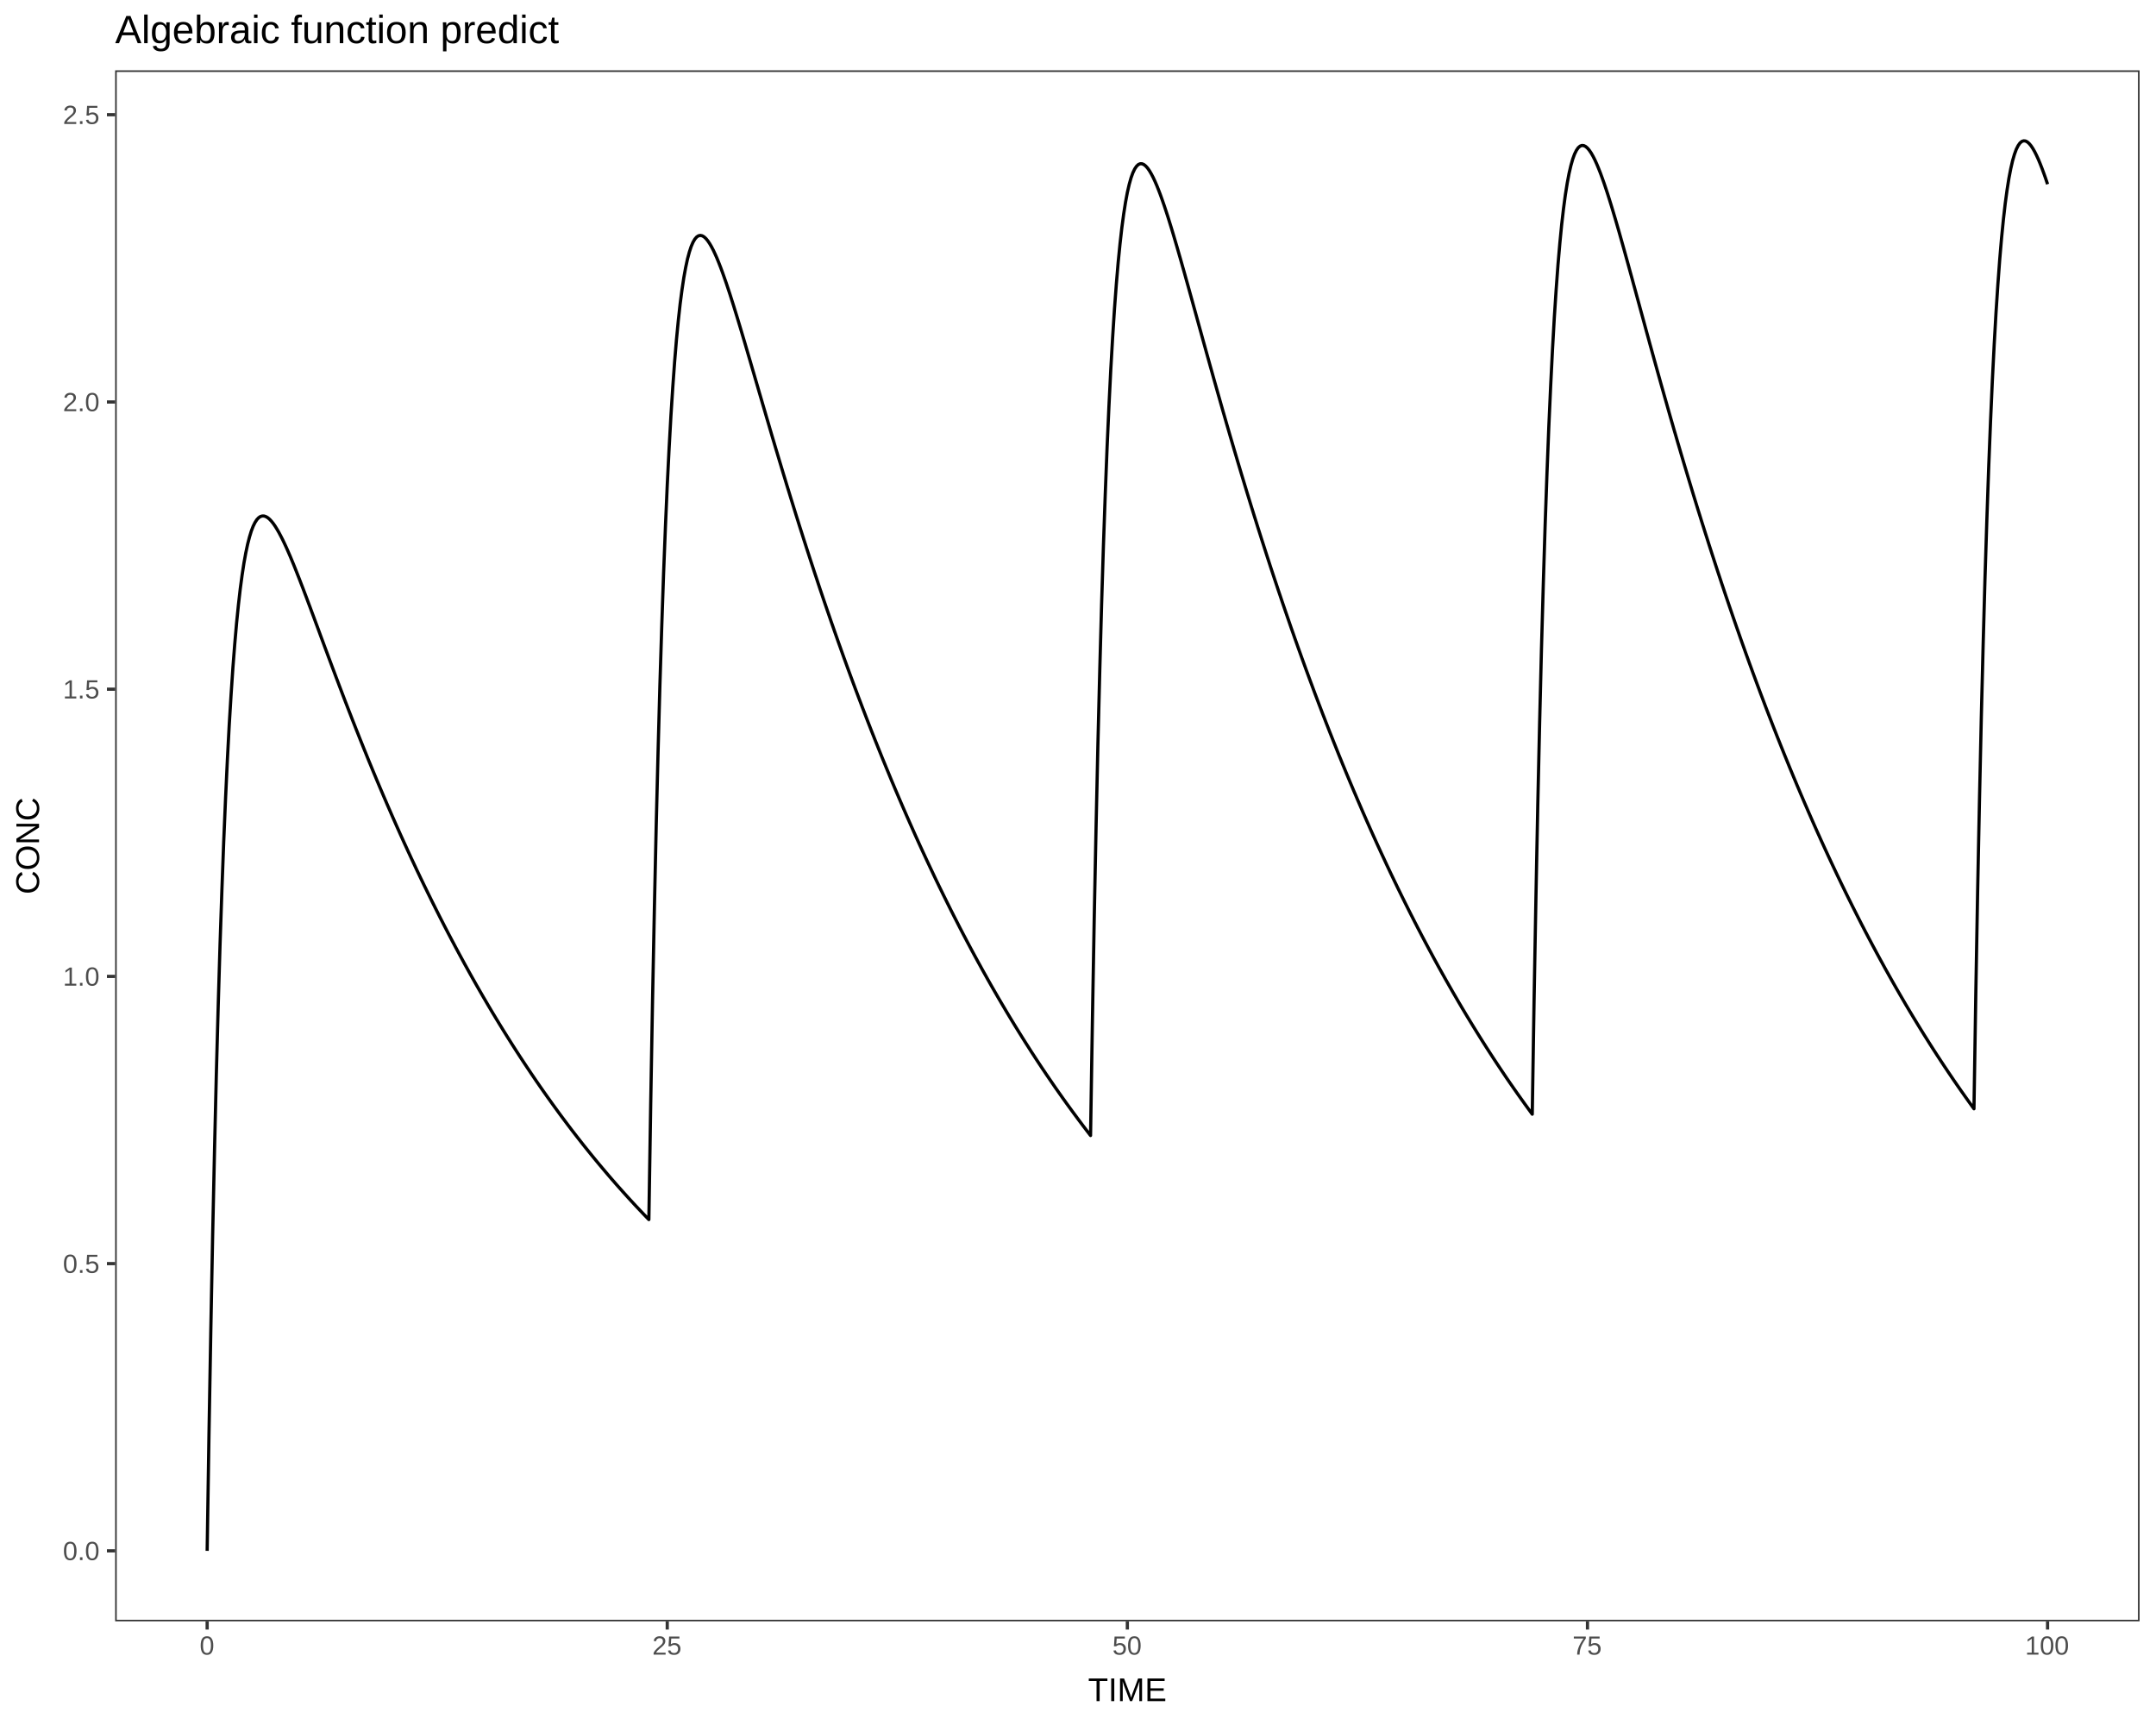
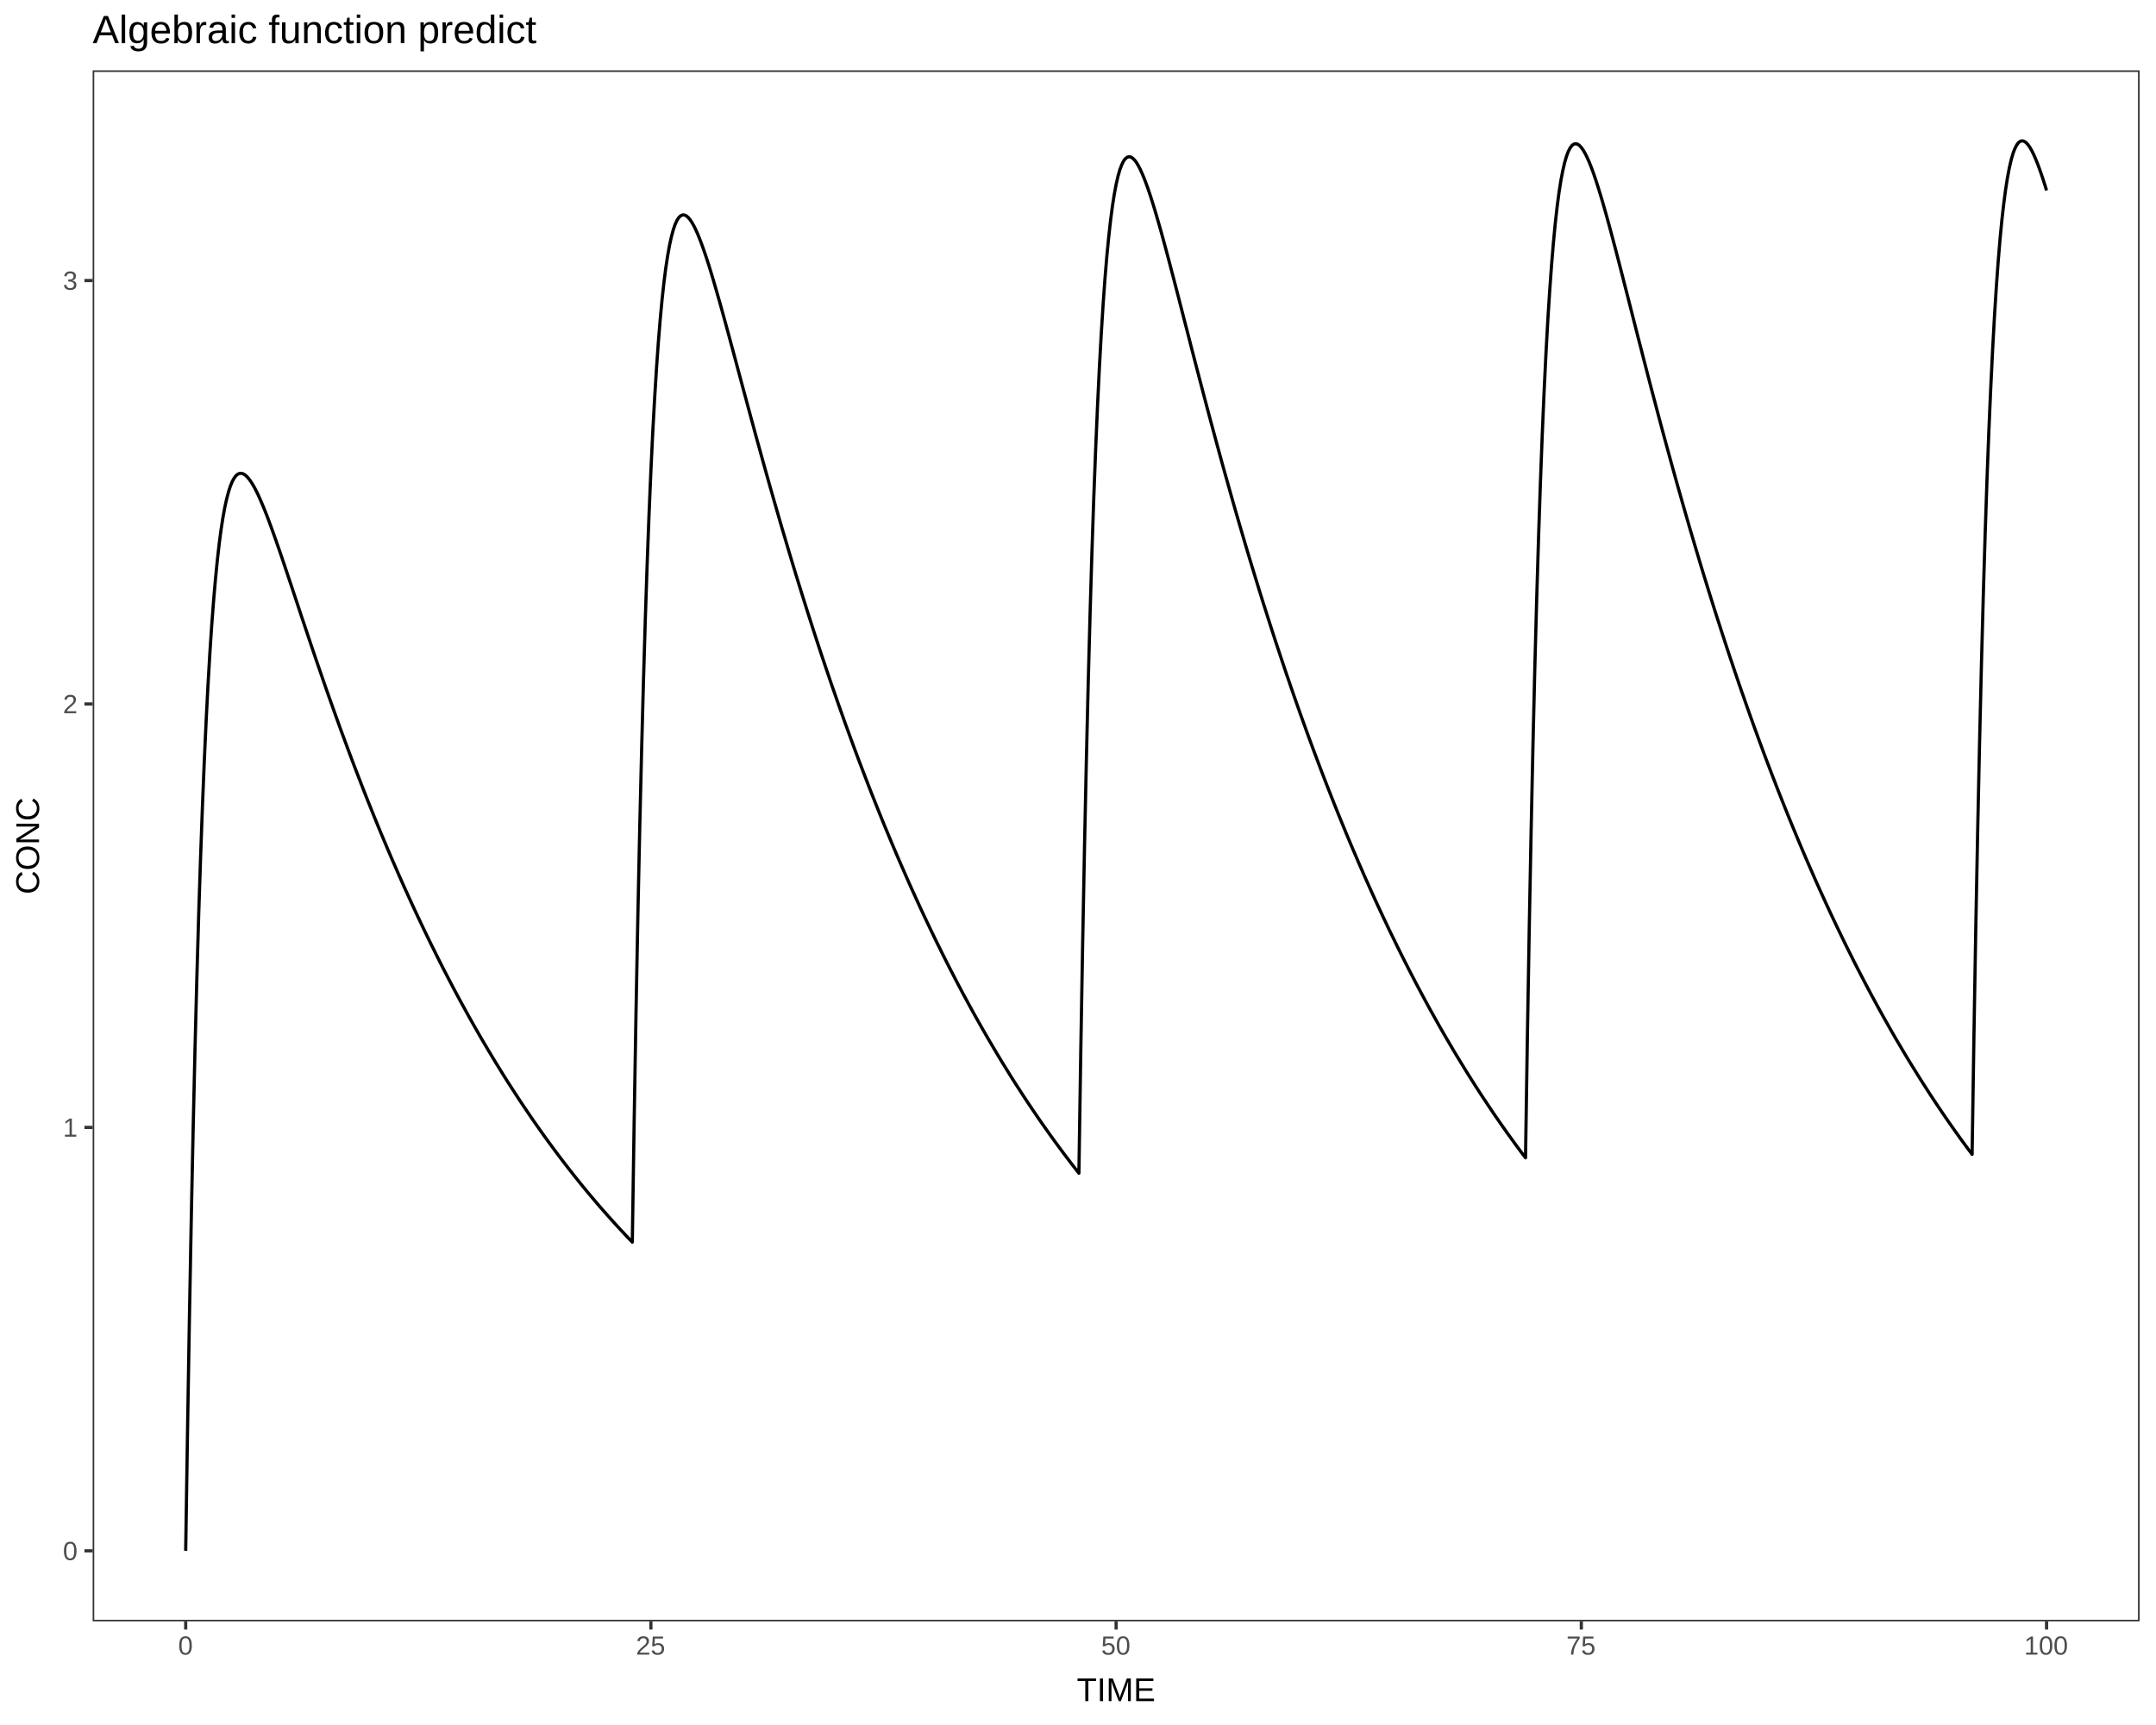
<svg xmlns="http://www.w3.org/2000/svg" viewBox="0 0 720.00 576.00">
  <defs>
    <style type="text/css">
    line, polyline, path, rect, circle {
      fill: none;
      stroke: #000000;
      stroke-linecap: round;
      stroke-linejoin: round;
      stroke-miterlimit: 10.00;
    }
  </style>
  </defs>
  <rect width="100%" height="100%" style="stroke: none; fill: #FFFFFF;" />
  <rect x="0.00" y="0.00" width="720.00" height="576.00" style="stroke-width: 1.07; stroke: #FFFFFF; fill: #FFFFFF;" />
  <defs>
-     <clipPath id="cpMzguNDQ4NXw3MTQuNTIxfDU0MS4zOTF8MjMuNDc2Nw==">
-       <rect x="38.45" y="23.48" width="676.07" height="517.91" />
+     <clipPath id="cpMzAuOTQyN3w3MTQuNTIxfDU0MS4zOTF8MjMuNDc2Nw==">
+       <rect x="30.94" y="23.48" width="683.58" height="517.91" />
    </clipPath>
  </defs>
-   <rect x="38.45" y="23.48" width="676.07" height="517.91" style="stroke-width: 1.07; stroke: none; fill: #FFFFFF;" clip-path="url(#cpMzguNDQ4NXw3MTQuNTIxfDU0MS4zOTF8MjMuNDc2Nw==)" />
-   <polyline points="69.18,517.85 69.79,478.85 70.41,443.78 71.02,412.27 71.64,383.98 72.25,358.60 72.87,335.85 73.48,315.48 74.10,297.27 74.71,281.00 75.33,266.49 75.94,253.58 76.55,242.10 77.17,231.92 77.78,222.92 78.40,214.99 79.01,208.01 79.63,201.90 80.24,196.58 80.86,191.96 81.47,187.98 82.09,184.58 82.70,181.71 83.32,179.30 83.93,177.32 84.54,175.72 85.16,174.47 85.77,173.53 86.39,172.87 87.00,172.46 87.62,172.29 88.23,172.31 88.85,172.53 89.46,172.90 90.08,173.43 90.69,174.09 91.31,174.87 91.92,175.76 92.53,176.75 93.15,177.82 93.76,178.97 94.38,180.18 94.99,181.46 95.61,182.79 96.22,184.17 96.84,185.59 97.45,187.05 98.07,188.55 98.68,190.07 99.29,191.62 99.91,193.18 100.52,194.77 101.14,196.37 101.75,197.99 102.37,199.62 102.98,201.26 103.60,202.90 104.21,204.55 104.83,206.20 105.44,207.86 106.06,209.52 106.67,211.18 107.28,212.84 107.90,214.50 108.51,216.16 109.13,217.81 109.74,219.46 110.36,221.11 110.97,222.75 111.59,224.39 112.20,226.02 112.82,227.65 113.43,229.27 114.05,230.89 114.66,232.50 115.27,234.10 115.89,235.69 116.50,237.28 117.12,238.86 117.73,240.44 118.35,242.00 118.96,243.56 119.58,245.11 120.19,246.66 120.81,248.19 121.42,249.72 122.04,251.24 122.65,252.75 123.26,254.26 123.88,255.75 124.49,257.24 125.11,258.72 125.72,260.19 126.34,261.66 126.95,263.11 127.57,264.56 128.18,266.00 128.80,267.43 129.41,268.86 130.03,270.27 130.64,271.68 131.25,273.08 131.87,274.48 132.48,275.86 133.10,277.24 133.71,278.61 134.33,279.97 134.94,281.33 135.56,282.67 136.17,284.01 136.79,285.34 137.40,286.67 138.02,287.98 138.63,289.29 139.24,290.60 139.86,291.89 140.47,293.18 141.09,294.46 141.70,295.73 142.32,296.99 142.93,298.25 143.55,299.50 144.16,300.75 144.78,301.98 145.39,303.21 146.01,304.44 146.62,305.65 147.23,306.86 147.85,308.06 148.46,309.26 149.08,310.45 149.69,311.63 150.31,312.80 150.92,313.97 151.54,315.13 152.15,316.29 152.77,317.44 153.38,318.58 154.00,319.72 154.61,320.84 155.22,321.97 155.84,323.08 156.45,324.19 157.07,325.30 157.68,326.39 158.30,327.48 158.91,328.57 159.53,329.65 160.14,330.72 160.76,331.79 161.37,332.85 161.99,333.90 162.60,334.95 163.21,335.99 163.83,337.03 164.44,338.06 165.06,339.08 165.67,340.10 166.29,341.11 166.90,342.12 167.52,343.12 168.13,344.12 168.75,345.11 169.36,346.09 169.98,347.07 170.59,348.04 171.20,349.01 171.82,349.97 172.43,350.93 173.05,351.88 173.66,352.83 174.28,353.77 174.89,354.70 175.51,355.63 176.12,356.55 176.74,357.47 177.35,358.39 177.97,359.30 178.58,360.20 179.19,361.10 179.81,361.99 180.42,362.88 181.04,363.76 181.65,364.64 182.27,365.51 182.88,366.38 183.50,367.24 184.11,368.10 184.73,368.96 185.34,369.80 185.96,370.65 186.57,371.49 187.18,372.32 187.80,373.15 188.41,373.97 189.03,374.79 189.64,375.61 190.26,376.42 190.87,377.23 191.49,378.03 192.10,378.82 192.72,379.62 193.33,380.40 193.95,381.19 194.56,381.97 195.17,382.74 195.79,383.51 196.40,384.27 197.02,385.04 197.63,385.79 198.25,386.55 198.86,387.29 199.48,388.04 200.09,388.78 200.71,389.51 201.32,390.24 201.94,390.97 202.55,391.69 203.16,392.41 203.78,393.13 204.39,393.84 205.01,394.54 205.62,395.25 206.24,395.95 206.85,396.64 207.47,397.33 208.08,398.02 208.70,398.70 209.31,399.38 209.92,400.05 210.54,400.73 211.15,401.39 211.77,402.06 212.38,402.72 213.00,403.37 213.61,404.02 214.23,404.67 214.84,405.32 215.46,405.96 216.07,406.60 216.69,407.23 217.30,368.86 217.91,334.42 218.53,303.53 219.14,275.86 219.76,251.09 220.37,228.96 220.99,209.20 221.60,191.59 222.22,175.93 222.83,162.02 223.45,149.70 224.06,138.81 224.68,129.22 225.29,120.81 225.90,113.45 226.52,107.06 227.13,101.52 227.75,96.77 228.36,92.72 228.98,89.31 229.59,86.47 230.21,84.16 230.82,82.31 231.44,80.88 232.05,79.83 232.67,79.12 233.28,78.73 233.89,78.61 234.51,78.74 235.12,79.09 235.74,79.65 236.35,80.39 236.97,81.30 237.58,82.34 238.20,83.52 238.81,84.82 239.43,86.22 240.04,87.72 240.66,89.30 241.27,90.95 241.88,92.67 242.50,94.44 243.11,96.27 243.73,98.14 244.34,100.06 244.96,102.00 245.57,103.98 246.19,105.99 246.80,108.01 247.42,110.06 248.03,112.12 248.65,114.19 249.26,116.28 249.87,118.37 250.49,120.47 251.10,122.57 251.72,124.68 252.33,126.79 252.95,128.90 253.56,131.01 254.18,133.12 254.79,135.22 255.41,137.32 256.02,139.42 256.64,141.51 257.25,143.60 257.86,145.68 258.48,147.75 259.09,149.82 259.71,151.87 260.32,153.92 260.94,155.97 261.55,158.00 262.17,160.02 262.78,162.04 263.40,164.04 264.01,166.04 264.63,168.03 265.24,170.00 265.85,171.97 266.47,173.93 267.08,175.88 267.70,177.81 268.31,179.74 268.93,181.66 269.54,183.57 270.16,185.47 270.77,187.35 271.39,189.23 272.00,191.10 272.62,192.95 273.23,194.80 273.84,196.64 274.46,198.46 275.07,200.28 275.69,202.09 276.30,203.88 276.92,205.67 277.53,207.45 278.15,209.21 278.76,210.97 279.38,212.72 279.99,214.46 280.61,216.18 281.22,217.90 281.83,219.61 282.45,221.31 283.06,223.00 283.68,224.68 284.29,226.34 284.91,228.01 285.52,229.66 286.14,231.30 286.75,232.93 287.37,234.55 287.98,236.17 288.60,237.77 289.21,239.37 289.82,240.95 290.44,242.53 291.05,244.10 291.67,245.66 292.28,247.21 292.90,248.75 293.51,250.28 294.13,251.81 294.74,253.33 295.36,254.83 295.97,256.33 296.59,257.82 297.20,259.30 297.81,260.78 298.43,262.24 299.04,263.70 299.66,265.14 300.27,266.58 300.89,268.02 301.50,269.44 302.12,270.86 302.73,272.26 303.35,273.66 303.96,275.05 304.58,276.44 305.19,277.81 305.80,279.18 306.42,280.54 307.03,281.89 307.65,283.24 308.26,284.57 308.88,285.90 309.49,287.22 310.11,288.54 310.72,289.84 311.34,291.14 311.95,292.44 312.56,293.72 313.18,295.00 313.79,296.27 314.41,297.53 315.02,298.78 315.64,300.03 316.25,301.27 316.87,302.51 317.48,303.74 318.10,304.96 318.71,306.17 319.33,307.37 319.94,308.57 320.55,309.77 321.17,310.95 321.78,312.13 322.40,313.30 323.01,314.47 323.63,315.63 324.24,316.78 324.86,317.93 325.47,319.06 326.09,320.20 326.70,321.32 327.32,322.44 327.93,323.56 328.54,324.66 329.16,325.76 329.77,326.86 330.39,327.95 331.00,329.03 331.62,330.11 332.23,331.17 332.85,332.24 333.46,333.30 334.08,334.35 334.69,335.39 335.31,336.43 335.92,337.47 336.53,338.49 337.15,339.52 337.76,340.53 338.38,341.54 338.99,342.55 339.61,343.55 340.22,344.54 340.84,345.53 341.45,346.51 342.07,347.49 342.68,348.46 343.30,349.42 343.91,350.38 344.52,351.34 345.14,352.28 345.75,353.23 346.37,354.17 346.98,355.10 347.60,356.03 348.21,356.95 348.83,357.86 349.44,358.78 350.06,359.68 350.67,360.58 351.29,361.48 351.90,362.37 352.51,363.26 353.13,364.14 353.74,365.01 354.36,365.88 354.97,366.75 355.59,367.61 356.20,368.47 356.82,369.32 357.43,370.16 358.05,371.01 358.66,371.84 359.28,372.67 359.89,373.50 360.50,374.32 361.12,375.14 361.73,375.96 362.35,376.76 362.96,377.57 363.58,378.37 364.19,379.16 364.81,340.95 365.42,306.67 366.04,275.94 366.65,248.42 367.27,223.82 367.88,201.84 368.49,182.23 369.11,164.78 369.72,149.26 370.34,135.51 370.95,123.34 371.57,112.60 372.18,103.17 372.80,94.90 373.41,87.69 374.03,81.44 374.64,76.05 375.26,71.44 375.87,67.54 376.48,64.27 377.10,61.58 377.71,59.40 378.33,57.69 378.94,56.41 379.56,55.50 380.17,54.93 380.79,54.67 381.40,54.69 382.02,54.96 382.63,55.45 383.25,56.14 383.86,57.01 384.47,58.05 385.09,59.23 385.70,60.54 386.32,61.97 386.93,63.50 387.55,65.13 388.16,66.84 388.78,68.62 389.39,70.46 390.01,72.36 390.62,74.32 391.24,76.32 391.85,78.35 392.46,80.42 393.08,82.52 393.69,84.65 394.31,86.80 394.92,88.96 395.54,91.14 396.15,93.34 396.77,95.54 397.38,97.75 398.00,99.97 398.61,102.19 399.23,104.42 399.84,106.64 400.45,108.87 401.07,111.09 401.68,113.31 402.30,115.53 402.91,117.74 403.53,119.95 404.14,122.15 404.76,124.35 405.37,126.54 405.99,128.72 406.60,130.89 407.22,133.06 407.83,135.22 408.44,137.36 409.06,139.50 409.67,141.63 410.29,143.75 410.90,145.86 411.52,147.96 412.13,150.05 412.75,152.13 413.36,154.20 413.98,156.26 414.59,158.31 415.21,160.35 415.82,162.37 416.43,164.39 417.05,166.40 417.66,168.39 418.28,170.38 418.89,172.35 419.51,174.31 420.12,176.27 420.74,178.21 421.35,180.14 421.97,182.06 422.58,183.97 423.19,185.87 423.81,187.76 424.42,189.64 425.04,191.51 425.65,193.36 426.27,195.21 426.88,197.05 427.50,198.87 428.11,200.69 428.73,202.50 429.34,204.29 429.96,206.08 430.57,207.85 431.18,209.62 431.80,211.37 432.41,213.12 433.03,214.86 433.64,216.58 434.26,218.30 434.87,220.00 435.49,221.70 436.10,223.39 436.72,225.07 437.33,226.73 437.95,228.39 438.56,230.04 439.17,231.68 439.79,233.31 440.40,234.93 441.02,236.54 441.63,238.15 442.25,239.74 442.86,241.32 443.48,242.90 444.09,244.47 444.71,246.02 445.32,247.57 445.94,249.11 446.55,250.64 447.16,252.17 447.78,253.68 448.39,255.19 449.01,256.68 449.62,258.17 450.24,259.65 450.85,261.12 451.47,262.58 452.08,264.04 452.70,265.48 453.31,266.92 453.93,268.35 454.54,269.77 455.15,271.19 455.77,272.59 456.38,273.99 457.00,275.38 457.61,276.76 458.23,278.14 458.84,279.50 459.46,280.86 460.07,282.21 460.69,283.55 461.30,284.89 461.92,286.21 462.53,287.53 463.14,288.85 463.76,290.15 464.37,291.45 464.99,292.74 465.60,294.02 466.22,295.30 466.83,296.57 467.45,297.83 468.06,299.08 468.68,300.33 469.29,301.57 469.91,302.80 470.52,304.02 471.13,305.24 471.75,306.45 472.36,307.66 472.98,308.86 473.59,310.05 474.21,311.23 474.82,312.41 475.44,313.58 476.05,314.74 476.67,315.90 477.28,317.05 477.90,318.19 478.51,319.33 479.12,320.46 479.74,321.59 480.35,322.71 480.97,323.82 481.58,324.92 482.20,326.02 482.81,327.12 483.43,328.20 484.04,329.28 484.66,330.36 485.27,331.43 485.89,332.49 486.50,333.54 487.11,334.60 487.73,335.64 488.34,336.68 488.96,337.71 489.57,338.74 490.19,339.76 490.80,340.77 491.42,341.78 492.03,342.78 492.65,343.78 493.26,344.77 493.88,345.76 494.49,346.74 495.10,347.71 495.72,348.68 496.33,349.65 496.95,350.61 497.56,351.56 498.18,352.51 498.79,353.45 499.41,354.39 500.02,355.32 500.64,356.24 501.25,357.16 501.87,358.08 502.48,358.99 503.09,359.90 503.71,360.80 504.32,361.69 504.94,362.58 505.55,363.46 506.17,364.34 506.78,365.22 507.40,366.09 508.01,366.95 508.63,367.81 509.24,368.67 509.86,369.52 510.47,370.36 511.08,371.20 511.70,372.04 512.31,333.87 512.93,299.63 513.54,268.94 514.16,241.46 514.77,216.89 515.39,194.95 516.00,175.39 516.62,157.97 517.23,142.50 517.85,128.78 518.46,116.65 519.07,105.95 519.69,96.55 520.30,88.32 520.92,81.15 521.53,74.94 522.15,69.59 522.76,65.02 523.38,61.15 523.99,57.92 524.61,55.26 525.22,53.12 525.83,51.45 526.45,50.20 527.06,49.32 527.68,48.79 528.29,48.57 528.91,48.62 529.52,48.92 530.14,49.45 530.75,50.17 531.37,51.08 531.98,52.15 532.60,53.37 533.21,54.71 533.82,56.17 534.44,57.74 535.05,59.40 535.67,61.14 536.28,62.95 536.90,64.83 537.51,66.76 538.13,68.75 538.74,70.78 539.36,72.85 539.97,74.95 540.59,77.08 541.20,79.24 541.81,81.41 542.43,83.61 543.04,85.82 543.66,88.05 544.27,90.28 544.89,92.52 545.50,94.77 546.12,97.02 546.73,99.27 547.35,101.53 547.96,103.78 548.58,106.04 549.19,108.28 549.80,110.53 550.42,112.77 551.03,115.01 551.65,117.24 552.26,119.46 552.88,121.68 553.49,123.89 554.11,126.09 554.72,128.28 555.34,130.47 555.95,132.64 556.57,134.81 557.18,136.97 557.79,139.11 558.41,141.25 559.02,143.38 559.64,145.49 560.25,147.60 560.87,149.69 561.48,151.78 562.10,153.85 562.71,155.91 563.33,157.97 563.94,160.01 564.56,162.04 565.17,164.06 565.78,166.07 566.40,168.07 567.01,170.06 567.63,172.03 568.24,174.00 568.86,175.95 569.47,177.90 570.09,179.83 570.70,181.76 571.32,183.67 571.93,185.57 572.55,187.46 573.16,189.34 573.77,191.21 574.39,193.07 575.00,194.92 575.62,196.76 576.23,198.59 576.85,200.41 577.46,202.21 578.08,204.01 578.69,205.80 579.31,207.58 579.92,209.34 580.54,211.10 581.15,212.85 581.76,214.58 582.38,216.31 582.99,218.03 583.61,219.74 584.22,221.44 584.84,223.13 585.45,224.80 586.07,226.47 586.68,228.13 587.30,229.78 587.91,231.43 588.53,233.06 589.14,234.68 589.75,236.29 590.37,237.90 590.98,239.49 591.60,241.08 592.21,242.66 592.83,244.22 593.44,245.78 594.06,247.33 594.67,248.87 595.29,250.41 595.90,251.93 596.52,253.45 597.13,254.95 597.74,256.45 598.36,257.94 598.97,259.42 599.59,260.89 600.20,262.36 600.82,263.81 601.43,265.26 602.05,266.70 602.66,268.13 603.28,269.55 603.89,270.97 604.51,272.37 605.12,273.77 605.73,275.16 606.35,276.55 606.96,277.92 607.58,279.29 608.19,280.65 608.81,282.00 609.42,283.34 610.04,284.68 610.65,286.01 611.27,287.33 611.88,288.64 612.50,289.95 613.11,291.25 613.72,292.54 614.34,293.82 614.95,295.10 615.57,296.37 616.18,297.63 616.80,298.89 617.41,300.13 618.03,301.37 618.64,302.61 619.26,303.83 619.87,305.05 620.49,306.27 621.10,307.47 621.71,308.67 622.33,309.86 622.94,311.05 623.56,312.23 624.17,313.40 624.79,314.56 625.40,315.72 626.02,316.87 626.63,318.02 627.25,319.16 627.86,320.29 628.48,321.41 629.09,322.53 629.70,323.65 630.32,324.75 630.93,325.85 631.55,326.95 632.16,328.03 632.78,329.12 633.39,330.19 634.01,331.26 634.62,332.32 635.24,333.38 635.85,334.43 636.46,335.48 637.08,336.52 637.69,337.55 638.31,338.58 638.92,339.60 639.54,340.61 640.15,341.62 640.77,342.63 641.38,343.63 642.00,344.62 642.61,345.61 643.23,346.59 643.84,347.56 644.45,348.53 645.07,349.50 645.68,350.46 646.30,351.41 646.91,352.36 647.53,353.30 648.14,354.24 648.76,355.17 649.37,356.10 649.99,357.02 650.60,357.94 651.22,358.85 651.83,359.75 652.44,360.66 653.06,361.55 653.67,362.44 654.29,363.33 654.90,364.21 655.52,365.08 656.13,365.95 656.75,366.82 657.36,367.68 657.98,368.54 658.59,369.39 659.21,370.23 659.82,332.07 660.43,297.84 661.05,267.16 661.66,239.70 662.28,215.14 662.89,193.21 663.51,173.65 664.12,156.25 664.74,140.78 665.35,127.07 665.97,114.95 666.58,104.27 667.20,94.88 667.81,86.66 668.42,79.50 669.04,73.29 669.65,67.95 670.27,63.39 670.88,59.53 671.50,56.31 672.11,53.66 672.73,51.53 673.34,49.86 673.96,48.62 674.57,47.76 675.19,47.23 675.80,47.02 676.41,47.08 677.03,47.39 677.64,47.93 678.26,48.66 678.87,49.58 679.49,50.66 680.10,51.88 680.72,53.23 681.33,54.70 681.95,56.28 682.56,57.94 683.18,59.69 683.79,61.51 " style="stroke-width: 1.07; stroke-linecap: butt;" clip-path="url(#cpMzguNDQ4NXw3MTQuNTIxfDU0MS4zOTF8MjMuNDc2Nw==)" />
-   <rect x="38.45" y="23.48" width="676.07" height="517.91" style="stroke-width: 1.07; stroke: #333333;" clip-path="url(#cpMzguNDQ4NXw3MTQuNTIxfDU0MS4zOTF8MjMuNDc2Nw==)" />
+   <rect x="30.94" y="23.48" width="683.58" height="517.91" style="stroke-width: 1.07; stroke: none; fill: #FFFFFF;" clip-path="url(#cpMzAuOTQyN3w3MTQuNTIxfDU0MS4zOTF8MjMuNDc2Nw==)" />
+   <polyline points="62.01,517.85 62.64,476.79 63.26,439.89 63.88,406.76 64.50,377.04 65.12,350.39 65.74,326.53 66.36,305.19 66.99,286.12 67.61,269.12 68.23,253.97 68.85,240.51 69.47,228.57 70.09,218.00 70.71,208.68 71.34,200.48 71.96,193.30 72.58,187.03 73.20,181.59 73.82,176.89 74.44,172.88 75.06,169.47 75.69,166.61 76.31,164.25 76.93,162.33 77.55,160.82 78.17,159.68 78.79,158.86 79.41,158.33 80.04,158.07 80.66,158.06 81.28,158.25 81.90,158.64 82.52,159.21 83.14,159.92 83.76,160.78 84.39,161.77 85.01,162.86 85.63,164.06 86.25,165.34 86.87,166.71 87.49,168.14 88.11,169.64 88.74,171.19 89.36,172.79 89.98,174.44 90.60,176.12 91.22,177.84 91.84,179.58 92.46,181.35 93.09,183.14 93.71,184.95 94.33,186.77 94.95,188.61 95.57,190.45 96.19,192.31 96.81,194.16 97.44,196.03 98.06,197.90 98.68,199.76 99.30,201.63 99.92,203.50 100.54,205.37 101.16,207.23 101.79,209.09 102.41,210.94 103.03,212.79 103.65,214.64 104.27,216.47 104.89,218.30 105.51,220.13 106.14,221.95 106.76,223.75 107.38,225.56 108.00,227.35 108.62,229.13 109.24,230.91 109.86,232.67 110.49,234.43 111.11,236.18 111.73,237.92 112.35,239.65 112.97,241.37 113.59,243.08 114.21,244.78 114.84,246.47 115.46,248.15 116.08,249.82 116.70,251.49 117.32,253.14 117.94,254.78 118.56,256.42 119.19,258.04 119.81,259.65 120.43,261.26 121.05,262.85 121.67,264.44 122.29,266.01 122.91,267.58 123.54,269.13 124.16,270.68 124.78,272.22 125.40,273.75 126.02,275.27 126.64,276.78 127.26,278.28 127.89,279.77 128.51,281.25 129.13,282.72 129.75,284.18 130.37,285.64 130.99,287.08 131.62,288.52 132.24,289.95 132.86,291.37 133.48,292.78 134.10,294.18 134.72,295.57 135.34,296.95 135.97,298.33 136.59,299.70 137.21,301.06 137.83,302.40 138.45,303.75 139.07,305.08 139.69,306.40 140.32,307.72 140.94,309.03 141.56,310.33 142.18,311.62 142.80,312.91 143.42,314.18 144.04,315.45 144.67,316.71 145.29,317.96 145.91,319.21 146.53,320.45 147.15,321.68 147.77,322.90 148.39,324.11 149.02,325.32 149.64,326.52 150.26,327.71 150.88,328.89 151.50,330.07 152.12,331.24 152.74,332.40 153.37,333.56 153.99,334.70 154.61,335.84 155.23,336.98 155.85,338.10 156.47,339.22 157.09,340.34 157.72,341.44 158.34,342.54 158.96,343.63 159.58,344.72 160.20,345.79 160.82,346.87 161.44,347.93 162.07,348.99 162.69,350.04 163.31,351.09 163.93,352.12 164.55,353.16 165.17,354.18 165.79,355.20 166.42,356.21 167.04,357.22 167.66,358.22 168.28,359.22 168.90,360.20 169.52,361.19 170.14,362.16 170.77,363.13 171.39,364.09 172.01,365.05 172.63,366.00 173.25,366.95 173.87,367.89 174.49,368.82 175.12,369.75 175.74,370.67 176.36,371.59 176.98,372.50 177.60,373.41 178.22,374.31 178.84,375.20 179.47,376.09 180.09,376.97 180.71,377.85 181.33,378.72 181.95,379.59 182.57,380.45 183.19,381.30 183.82,382.15 184.44,383.00 185.06,383.84 185.68,384.67 186.30,385.50 186.92,386.33 187.54,387.15 188.17,387.96 188.79,388.77 189.41,389.57 190.03,390.37 190.65,391.16 191.27,391.95 191.89,392.74 192.52,393.52 193.14,394.29 193.76,395.06 194.38,395.83 195.00,396.59 195.62,397.34 196.24,398.09 196.87,398.84 197.49,399.58 198.11,400.31 198.73,401.05 199.35,401.77 199.97,402.50 200.59,403.22 201.22,403.93 201.84,404.64 202.46,405.34 203.08,406.04 203.70,406.74 204.32,407.43 204.94,408.12 205.57,408.80 206.19,409.48 206.81,410.16 207.43,410.83 208.05,411.49 208.67,412.16 209.29,412.82 209.92,413.47 210.54,414.12 211.16,414.77 211.78,374.35 212.40,338.09 213.02,305.59 213.64,276.50 214.27,250.48 214.89,227.24 215.51,206.51 216.13,188.06 216.75,171.67 217.37,157.13 217.99,144.27 218.62,132.93 219.24,122.96 219.86,114.23 220.48,106.62 221.10,100.02 221.72,94.33 222.34,89.47 222.97,85.35 223.59,81.90 224.21,79.06 224.83,76.76 225.45,74.96 226.07,73.60 226.69,72.64 227.32,72.05 227.94,71.77 228.56,71.79 229.18,72.07 229.80,72.59 230.42,73.32 231.04,74.24 231.67,75.33 232.29,76.57 232.91,77.95 233.53,79.45 234.15,81.05 234.77,82.76 235.39,84.55 236.02,86.42 236.64,88.35 237.26,90.35 237.88,92.39 238.50,94.49 239.12,96.62 239.74,98.79 240.37,100.98 240.99,103.20 241.61,105.45 242.23,107.71 242.85,109.99 243.47,112.28 244.09,114.58 244.72,116.89 245.34,119.20 245.96,121.51 246.58,123.83 247.20,126.14 247.82,128.46 248.44,130.77 249.07,133.08 249.69,135.39 250.31,137.68 250.93,139.98 251.55,142.26 252.17,144.54 252.79,146.81 253.42,149.07 254.04,151.32 254.66,153.56 255.28,155.79 255.90,158.01 256.52,160.22 257.14,162.42 257.77,164.61 258.39,166.79 259.01,168.95 259.63,171.11 260.25,173.25 260.87,175.38 261.49,177.50 262.12,179.61 262.74,181.70 263.36,183.79 263.98,185.86 264.60,187.92 265.22,189.96 265.84,192.00 266.47,194.02 267.09,196.03 267.71,198.03 268.33,200.02 268.95,201.99 269.57,203.96 270.19,205.91 270.82,207.85 271.44,209.78 272.06,211.69 272.68,213.60 273.30,215.49 273.92,217.37 274.54,219.24 275.17,221.10 275.79,222.95 276.41,224.78 277.03,226.60 277.65,228.42 278.27,230.22 278.90,232.01 279.52,233.79 280.14,235.56 280.76,237.31 281.38,239.06 282.00,240.80 282.62,242.52 283.25,244.24 283.87,245.94 284.49,247.63 285.11,249.32 285.73,250.99 286.35,252.65 286.97,254.30 287.60,255.94 288.22,257.57 288.84,259.19 289.46,260.80 290.08,262.40 290.70,264.00 291.32,265.58 291.95,267.15 292.57,268.71 293.19,270.26 293.81,271.80 294.43,273.33 295.05,274.86 295.67,276.37 296.30,277.87 296.92,279.37 297.54,280.85 298.16,282.33 298.78,283.80 299.40,285.25 300.02,286.70 300.65,288.14 301.27,289.57 301.89,290.99 302.51,292.41 303.13,293.81 303.75,295.21 304.37,296.59 305.00,297.97 305.62,299.34 306.24,300.70 306.86,302.05 307.48,303.40 308.10,304.73 308.72,306.06 309.35,307.38 309.97,308.69 310.59,309.99 311.21,311.29 311.83,312.57 312.45,313.85 313.07,315.12 313.70,316.38 314.32,317.64 314.94,318.89 315.56,320.12 316.18,321.36 316.80,322.58 317.42,323.80 318.05,325.00 318.67,326.21 319.29,327.40 319.91,328.58 320.53,329.76 321.15,330.94 321.77,332.10 322.40,333.26 323.02,334.41 323.64,335.55 324.26,336.68 324.88,337.81 325.50,338.93 326.12,340.05 326.75,341.15 327.37,342.25 327.99,343.35 328.61,344.44 329.23,345.51 329.85,346.59 330.47,347.65 331.10,348.71 331.72,349.77 332.34,350.81 332.96,351.86 333.58,352.89 334.20,353.92 334.82,354.94 335.45,355.95 336.07,356.96 336.69,357.96 337.31,358.96 337.93,359.95 338.55,360.93 339.17,361.91 339.80,362.88 340.42,363.84 341.04,364.80 341.66,365.76 342.28,366.70 342.90,367.64 343.52,368.58 344.15,369.51 344.77,370.43 345.39,371.35 346.01,372.26 346.63,373.17 347.25,374.07 347.87,374.97 348.50,375.86 349.12,376.74 349.74,377.62 350.36,378.49 350.98,379.36 351.60,380.22 352.22,381.08 352.85,381.93 353.47,382.78 354.09,383.62 354.71,384.46 355.33,385.29 355.95,386.11 356.57,386.93 357.20,387.75 357.82,388.56 358.44,389.36 359.06,390.16 359.68,390.96 360.30,391.75 360.92,351.48 361.55,315.36 362.17,283.00 362.79,254.05 363.41,228.17 364.03,205.07 364.65,184.48 365.27,166.17 365.90,149.91 366.52,135.51 367.14,122.78 367.76,111.58 368.38,101.74 369.00,93.14 369.62,85.66 370.25,79.19 370.87,73.63 371.49,68.90 372.11,64.91 372.73,61.59 373.35,58.87 373.97,56.70 374.60,55.02 375.22,53.79 375.84,52.96 376.46,52.48 377.08,52.33 377.70,52.47 378.32,52.87 378.95,53.51 379.57,54.35 380.19,55.39 380.81,56.60 381.43,57.96 382.05,59.45 382.67,61.06 383.30,62.79 383.92,64.61 384.54,66.51 385.16,68.49 385.78,70.54 386.40,72.64 387.02,74.80 387.65,77.00 388.27,79.24 388.89,81.52 389.51,83.82 390.13,86.15 390.75,88.50 391.37,90.87 392.00,93.25 392.62,95.65 393.24,98.05 393.86,100.46 394.48,102.87 395.10,105.29 395.72,107.71 396.35,110.12 396.97,112.54 397.59,114.95 398.21,117.36 398.83,119.76 399.45,122.16 400.07,124.54 400.70,126.93 401.32,129.30 401.94,131.66 402.56,134.02 403.18,136.36 403.80,138.70 404.42,141.02 405.05,143.33 405.67,145.63 406.29,147.93 406.91,150.20 407.53,152.47 408.15,154.73 408.77,156.97 409.40,159.20 410.02,161.42 410.64,163.62 411.26,165.82 411.88,168.00 412.50,170.17 413.12,172.32 413.75,174.47 414.37,176.60 414.99,178.72 415.61,180.82 416.23,182.91 416.85,185.00 417.47,187.06 418.10,189.12 418.72,191.16 419.34,193.19 419.96,195.21 420.58,197.22 421.20,199.21 421.82,201.20 422.45,203.17 423.07,205.12 423.69,207.07 424.31,209.00 424.93,210.93 425.55,212.84 426.17,214.73 426.80,216.62 427.42,218.50 428.04,220.36 428.66,222.21 429.28,224.05 429.90,225.88 430.53,227.70 431.15,229.51 431.77,231.30 432.39,233.09 433.01,234.86 433.63,236.62 434.25,238.37 434.88,240.11 435.50,241.84 436.12,243.56 436.74,245.27 437.36,246.97 437.98,248.65 438.60,250.33 439.23,251.99 439.85,253.65 440.47,255.29 441.09,256.93 441.71,258.55 442.33,260.17 442.95,261.77 443.58,263.37 444.20,264.95 444.82,266.53 445.44,268.09 446.06,269.65 446.68,271.19 447.30,272.73 447.93,274.26 448.55,275.77 449.17,277.28 449.79,278.78 450.41,280.27 451.03,281.75 451.65,283.22 452.28,284.68 452.90,286.13 453.52,287.58 454.14,289.01 454.76,290.43 455.38,291.85 456.00,293.26 456.63,294.66 457.25,296.05 457.87,297.43 458.49,298.80 459.11,300.17 459.73,301.52 460.35,302.87 460.98,304.21 461.60,305.54 462.22,306.86 462.84,308.17 463.46,309.48 464.08,310.78 464.70,312.07 465.33,313.35 465.95,314.62 466.57,315.89 467.19,317.15 467.81,318.40 468.43,319.64 469.05,320.87 469.68,322.10 470.30,323.32 470.92,324.53 471.54,325.73 472.16,326.93 472.78,328.12 473.40,329.30 474.03,330.47 474.65,331.64 475.27,332.80 475.89,333.95 476.51,335.10 477.13,336.24 477.75,337.37 478.38,338.49 479.00,339.61 479.62,340.72 480.24,341.82 480.86,342.92 481.48,344.01 482.10,345.09 482.73,346.17 483.35,347.24 483.97,348.30 484.59,349.35 485.21,350.40 485.83,351.45 486.45,352.48 487.08,353.51 487.70,354.54 488.32,355.55 488.94,356.56 489.56,357.57 490.18,358.57 490.80,359.56 491.43,360.54 492.05,361.52 492.67,362.50 493.29,363.46 493.91,364.43 494.53,365.38 495.15,366.33 495.78,367.27 496.40,368.21 497.02,369.14 497.64,370.07 498.26,370.99 498.88,371.91 499.50,372.81 500.13,373.72 500.75,374.62 501.37,375.51 501.99,376.39 502.61,377.27 503.23,378.15 503.85,379.02 504.48,379.88 505.10,380.74 505.72,381.60 506.34,382.45 506.96,383.29 507.58,384.13 508.20,384.96 508.83,385.79 509.45,386.61 510.07,346.37 510.69,310.28 511.31,277.96 511.93,249.04 512.55,223.19 513.18,200.12 513.80,179.56 514.42,161.28 515.04,145.05 515.66,130.68 516.28,117.99 516.90,106.81 517.53,97.00 518.15,88.43 518.77,80.98 519.39,74.54 520.01,69.01 520.63,64.31 521.25,60.34 521.88,57.05 522.50,54.36 523.12,52.22 523.74,50.57 524.36,49.37 524.98,48.56 525.60,48.11 526.23,47.99 526.85,48.15 527.47,48.58 528.09,49.25 528.71,50.12 529.33,51.18 529.95,52.42 530.58,53.80 531.20,55.32 531.82,56.96 532.44,58.71 533.06,60.55 533.68,62.48 534.30,64.49 534.93,66.56 535.55,68.69 536.17,70.87 536.79,73.10 537.41,75.36 538.03,77.66 538.65,79.99 539.28,82.34 539.90,84.72 540.52,87.11 541.14,89.52 541.76,91.93 542.38,94.36 543.00,96.79 543.63,99.23 544.25,101.67 544.87,104.11 545.49,106.55 546.11,108.98 546.73,111.42 547.35,113.85 547.98,116.27 548.60,118.69 549.22,121.10 549.84,123.50 550.46,125.90 551.08,128.28 551.70,130.66 552.33,133.02 552.95,135.38 553.57,137.72 554.19,140.06 554.81,142.38 555.43,144.69 556.05,146.99 556.68,149.27 557.30,151.55 557.92,153.81 558.54,156.06 559.16,158.30 559.78,160.53 560.40,162.74 561.03,164.94 561.65,167.13 562.27,169.30 562.89,171.46 563.51,173.61 564.13,175.75 564.75,177.87 565.38,179.99 566.00,182.09 566.62,184.17 567.24,186.25 567.86,188.31 568.48,190.36 569.10,192.39 569.73,194.42 570.35,196.43 570.97,198.43 571.59,200.41 572.21,202.39 572.83,204.35 573.45,206.30 574.08,208.24 574.70,210.17 575.32,212.08 575.94,213.99 576.56,215.88 577.18,217.76 577.80,219.63 578.43,221.48 579.05,223.33 579.67,225.16 580.29,226.98 580.91,228.80 581.53,230.60 582.16,232.38 582.78,234.16 583.40,235.93 584.02,237.68 584.64,239.43 585.26,241.16 585.88,242.88 586.51,244.60 587.13,246.30 587.75,247.99 588.37,249.67 588.99,251.34 589.61,253.00 590.23,254.65 590.86,256.29 591.48,257.92 592.10,259.54 592.72,261.14 593.34,262.74 593.96,264.33 594.58,265.91 595.21,267.48 595.83,269.04 596.45,270.59 597.07,272.13 597.69,273.66 598.31,275.18 598.93,276.69 599.56,278.19 600.18,279.68 600.80,281.17 601.42,282.64 602.04,284.11 602.66,285.56 603.28,287.01 603.91,288.45 604.53,289.87 605.15,291.29 605.77,292.71 606.39,294.11 607.01,295.50 607.63,296.89 608.26,298.26 608.88,299.63 609.50,300.99 610.12,302.34 610.74,303.68 611.36,305.01 611.98,306.34 612.61,307.66 613.23,308.97 613.85,310.27 614.47,311.56 615.09,312.84 615.71,314.12 616.33,315.39 616.96,316.65 617.58,317.90 618.20,319.15 618.82,320.39 619.44,321.62 620.06,322.84 620.68,324.05 621.31,325.26 621.93,326.46 622.55,327.65 623.17,328.84 623.79,330.01 624.41,331.18 625.03,332.35 625.66,333.50 626.28,334.65 626.90,335.79 627.52,336.92 628.14,338.05 628.76,339.17 629.38,340.28 630.01,341.39 630.63,342.49 631.25,343.58 631.87,344.67 632.49,345.74 633.11,346.82 633.73,347.88 634.36,348.94 634.98,349.99 635.60,351.04 636.22,352.08 636.84,353.11 637.46,354.13 638.08,355.15 638.71,356.17 639.33,357.17 639.95,358.17 640.57,359.17 641.19,360.16 641.81,361.14 642.43,362.11 643.06,363.08 643.68,364.05 644.30,365.01 644.92,365.96 645.54,366.90 646.16,367.84 646.78,368.78 647.41,369.71 648.03,370.63 648.65,371.55 649.27,372.46 649.89,373.36 650.51,374.26 651.13,375.16 651.76,376.05 652.38,376.93 653.00,377.81 653.62,378.68 654.24,379.55 654.86,380.41 655.48,381.26 656.11,382.11 656.73,382.96 657.35,383.80 657.97,384.63 658.59,385.46 659.21,345.23 659.83,309.15 660.46,276.83 661.08,247.92 661.70,222.07 662.32,199.01 662.94,178.46 663.56,160.19 664.18,143.97 664.81,129.60 665.43,116.91 666.05,105.74 666.67,95.94 667.29,87.38 667.91,79.94 668.53,73.50 669.16,67.98 669.78,63.28 670.40,59.32 671.02,56.04 671.64,53.36 672.26,51.22 672.88,49.58 673.51,48.38 674.13,47.58 674.75,47.14 675.37,47.02 675.99,47.19 676.61,47.63 677.23,48.29 677.86,49.17 678.48,50.24 679.10,51.48 679.72,52.87 680.34,54.40 680.96,56.04 681.58,57.80 682.21,59.65 682.83,61.58 683.45,63.59 " style="stroke-width: 1.07; stroke-linecap: butt;" clip-path="url(#cpMzAuOTQyN3w3MTQuNTIxfDU0MS4zOTF8MjMuNDc2Nw==)" />
+   <rect x="30.94" y="23.48" width="683.58" height="517.91" style="stroke-width: 1.07; stroke: #333333;" clip-path="url(#cpMzAuOTQyN3w3MTQuNTIxfDU0MS4zOTF8MjMuNDc2Nw==)" />
  <defs>
    <clipPath id="cpMHw3MjB8NTc2fDA=">
      <rect x="0.00" y="0.00" width="720.00" height="576.00" />
    </clipPath>
  </defs>
  <g clip-path="url(#cpMHw3MjB8NTc2fDA=)">
-     <text x="21.01" y="520.94" style="font-size: 8.80px; fill: #4D4D4D; font-family: Liberation Sans;" textLength="12.51px" lengthAdjust="spacingAndGlyphs">0.0</text>
+     <text x="21.01" y="520.94" style="font-size: 8.80px; fill: #4D4D4D; font-family: Liberation Sans;" textLength="5.01px" lengthAdjust="spacingAndGlyphs">0</text>
  </g>
  <g clip-path="url(#cpMHw3MjB8NTc2fDA=)">
-     <text x="21.01" y="425.04" style="font-size: 8.80px; fill: #4D4D4D; font-family: Liberation Sans;" textLength="12.51px" lengthAdjust="spacingAndGlyphs">0.5</text>
+     <text x="21.01" y="379.55" style="font-size: 8.80px; fill: #4D4D4D; font-family: Liberation Sans;" textLength="5.01px" lengthAdjust="spacingAndGlyphs">1</text>
  </g>
  <g clip-path="url(#cpMHw3MjB8NTc2fDA=)">
-     <text x="21.01" y="329.13" style="font-size: 8.80px; fill: #4D4D4D; font-family: Liberation Sans;" textLength="12.51px" lengthAdjust="spacingAndGlyphs">1.0</text>
+     <text x="21.01" y="238.15" style="font-size: 8.80px; fill: #4D4D4D; font-family: Liberation Sans;" textLength="5.01px" lengthAdjust="spacingAndGlyphs">2</text>
  </g>
  <g clip-path="url(#cpMHw3MjB8NTc2fDA=)">
-     <text x="21.01" y="233.22" style="font-size: 8.80px; fill: #4D4D4D; font-family: Liberation Sans;" textLength="12.51px" lengthAdjust="spacingAndGlyphs">1.5</text>
+     <text x="21.01" y="96.76" style="font-size: 8.80px; fill: #4D4D4D; font-family: Liberation Sans;" textLength="5.01px" lengthAdjust="spacingAndGlyphs">3</text>
+   </g>
+   <polyline points="28.20,517.85 30.94,517.85 " style="stroke-width: 1.07; stroke: #333333; stroke-linecap: butt;" clip-path="url(#cpMHw3MjB8NTc2fDA=)" />
+   <polyline points="28.20,376.46 30.94,376.46 " style="stroke-width: 1.07; stroke: #333333; stroke-linecap: butt;" clip-path="url(#cpMHw3MjB8NTc2fDA=)" />
+   <polyline points="28.20,235.06 30.94,235.06 " style="stroke-width: 1.07; stroke: #333333; stroke-linecap: butt;" clip-path="url(#cpMHw3MjB8NTc2fDA=)" />
+   <polyline points="28.20,93.67 30.94,93.67 " style="stroke-width: 1.07; stroke: #333333; stroke-linecap: butt;" clip-path="url(#cpMHw3MjB8NTc2fDA=)" />
+   <polyline points="62.01,544.13 62.01,541.39 " style="stroke-width: 1.07; stroke: #333333; stroke-linecap: butt;" clip-path="url(#cpMHw3MjB8NTc2fDA=)" />
+   <polyline points="217.37,544.13 217.37,541.39 " style="stroke-width: 1.07; stroke: #333333; stroke-linecap: butt;" clip-path="url(#cpMHw3MjB8NTc2fDA=)" />
+   <polyline points="372.73,544.13 372.73,541.39 " style="stroke-width: 1.07; stroke: #333333; stroke-linecap: butt;" clip-path="url(#cpMHw3MjB8NTc2fDA=)" />
+   <polyline points="528.09,544.13 528.09,541.39 " style="stroke-width: 1.07; stroke: #333333; stroke-linecap: butt;" clip-path="url(#cpMHw3MjB8NTc2fDA=)" />
+   <polyline points="683.45,544.13 683.45,541.39 " style="stroke-width: 1.07; stroke: #333333; stroke-linecap: butt;" clip-path="url(#cpMHw3MjB8NTc2fDA=)" />
+   <g clip-path="url(#cpMHw3MjB8NTc2fDA=)">
+     <text x="59.51" y="552.51" style="font-size: 8.80px; fill: #4D4D4D; font-family: Liberation Sans;" textLength="5.01px" lengthAdjust="spacingAndGlyphs">0</text>
  </g>
  <g clip-path="url(#cpMHw3MjB8NTc2fDA=)">
-     <text x="21.01" y="137.31" style="font-size: 8.80px; fill: #4D4D4D; font-family: Liberation Sans;" textLength="12.51px" lengthAdjust="spacingAndGlyphs">2.0</text>
+     <text x="212.37" y="552.51" style="font-size: 8.80px; fill: #4D4D4D; font-family: Liberation Sans;" textLength="10.01px" lengthAdjust="spacingAndGlyphs">25</text>
  </g>
  <g clip-path="url(#cpMHw3MjB8NTc2fDA=)">
-     <text x="21.01" y="41.40" style="font-size: 8.80px; fill: #4D4D4D; font-family: Liberation Sans;" textLength="12.51px" lengthAdjust="spacingAndGlyphs">2.5</text>
-   </g>
-   <polyline points="35.71,517.85 38.45,517.85 " style="stroke-width: 1.07; stroke: #333333; stroke-linecap: butt;" clip-path="url(#cpMHw3MjB8NTc2fDA=)" />
-   <polyline points="35.71,421.94 38.45,421.94 " style="stroke-width: 1.07; stroke: #333333; stroke-linecap: butt;" clip-path="url(#cpMHw3MjB8NTc2fDA=)" />
-   <polyline points="35.71,326.03 38.45,326.03 " style="stroke-width: 1.07; stroke: #333333; stroke-linecap: butt;" clip-path="url(#cpMHw3MjB8NTc2fDA=)" />
-   <polyline points="35.71,230.13 38.45,230.13 " style="stroke-width: 1.07; stroke: #333333; stroke-linecap: butt;" clip-path="url(#cpMHw3MjB8NTc2fDA=)" />
-   <polyline points="35.71,134.22 38.45,134.22 " style="stroke-width: 1.07; stroke: #333333; stroke-linecap: butt;" clip-path="url(#cpMHw3MjB8NTc2fDA=)" />
-   <polyline points="35.71,38.31 38.45,38.31 " style="stroke-width: 1.07; stroke: #333333; stroke-linecap: butt;" clip-path="url(#cpMHw3MjB8NTc2fDA=)" />
-   <polyline points="69.18,544.13 69.18,541.39 " style="stroke-width: 1.07; stroke: #333333; stroke-linecap: butt;" clip-path="url(#cpMHw3MjB8NTc2fDA=)" />
-   <polyline points="222.83,544.13 222.83,541.39 " style="stroke-width: 1.07; stroke: #333333; stroke-linecap: butt;" clip-path="url(#cpMHw3MjB8NTc2fDA=)" />
-   <polyline points="376.48,544.13 376.48,541.39 " style="stroke-width: 1.07; stroke: #333333; stroke-linecap: butt;" clip-path="url(#cpMHw3MjB8NTc2fDA=)" />
-   <polyline points="530.14,544.13 530.14,541.39 " style="stroke-width: 1.07; stroke: #333333; stroke-linecap: butt;" clip-path="url(#cpMHw3MjB8NTc2fDA=)" />
-   <polyline points="683.79,544.13 683.79,541.39 " style="stroke-width: 1.07; stroke: #333333; stroke-linecap: butt;" clip-path="url(#cpMHw3MjB8NTc2fDA=)" />
-   <g clip-path="url(#cpMHw3MjB8NTc2fDA=)">
-     <text x="66.68" y="552.51" style="font-size: 8.80px; fill: #4D4D4D; font-family: Liberation Sans;" textLength="5.01px" lengthAdjust="spacingAndGlyphs">0</text>
+     <text x="367.73" y="552.51" style="font-size: 8.80px; fill: #4D4D4D; font-family: Liberation Sans;" textLength="10.01px" lengthAdjust="spacingAndGlyphs">50</text>
  </g>
  <g clip-path="url(#cpMHw3MjB8NTc2fDA=)">
-     <text x="217.83" y="552.51" style="font-size: 8.80px; fill: #4D4D4D; font-family: Liberation Sans;" textLength="10.01px" lengthAdjust="spacingAndGlyphs">25</text>
+     <text x="523.08" y="552.51" style="font-size: 8.80px; fill: #4D4D4D; font-family: Liberation Sans;" textLength="10.01px" lengthAdjust="spacingAndGlyphs">75</text>
  </g>
  <g clip-path="url(#cpMHw3MjB8NTc2fDA=)">
-     <text x="371.48" y="552.51" style="font-size: 8.80px; fill: #4D4D4D; font-family: Liberation Sans;" textLength="10.01px" lengthAdjust="spacingAndGlyphs">50</text>
+     <text x="675.94" y="552.51" style="font-size: 8.80px; fill: #4D4D4D; font-family: Liberation Sans;" textLength="15.02px" lengthAdjust="spacingAndGlyphs">100</text>
  </g>
  <g clip-path="url(#cpMHw3MjB8NTc2fDA=)">
-     <text x="525.13" y="552.51" style="font-size: 8.80px; fill: #4D4D4D; font-family: Liberation Sans;" textLength="10.01px" lengthAdjust="spacingAndGlyphs">75</text>
-   </g>
-   <g clip-path="url(#cpMHw3MjB8NTc2fDA=)">
-     <text x="676.28" y="552.51" style="font-size: 8.80px; fill: #4D4D4D; font-family: Liberation Sans;" textLength="15.02px" lengthAdjust="spacingAndGlyphs">100</text>
-   </g>
-   <g clip-path="url(#cpMHw3MjB8NTc2fDA=)">
-     <text x="363.35" y="568.04" style="font-size: 11.00px; font-family: Liberation Sans;" textLength="26.28px" lengthAdjust="spacingAndGlyphs">TIME</text>
+     <text x="359.59" y="568.04" style="font-size: 11.00px; font-family: Liberation Sans;" textLength="26.28px" lengthAdjust="spacingAndGlyphs">TIME</text>
  </g>
  <g clip-path="url(#cpMHw3MjB8NTc2fDA=)">
    <text transform="translate(13.04,298.63) rotate(-90)" style="font-size: 11.00px; font-family: Liberation Sans;" textLength="32.39px" lengthAdjust="spacingAndGlyphs">CONC</text>
  </g>
  <g clip-path="url(#cpMHw3MjB8NTc2fDA=)">
-     <text x="38.45" y="14.42" style="font-size: 13.20px; font-family: Liberation Sans;" textLength="145.97px" lengthAdjust="spacingAndGlyphs">Algebraic function predict</text>
+     <text x="30.94" y="14.42" style="font-size: 13.20px; font-family: Liberation Sans;" textLength="145.97px" lengthAdjust="spacingAndGlyphs">Algebraic function predict</text>
  </g>
</svg>
